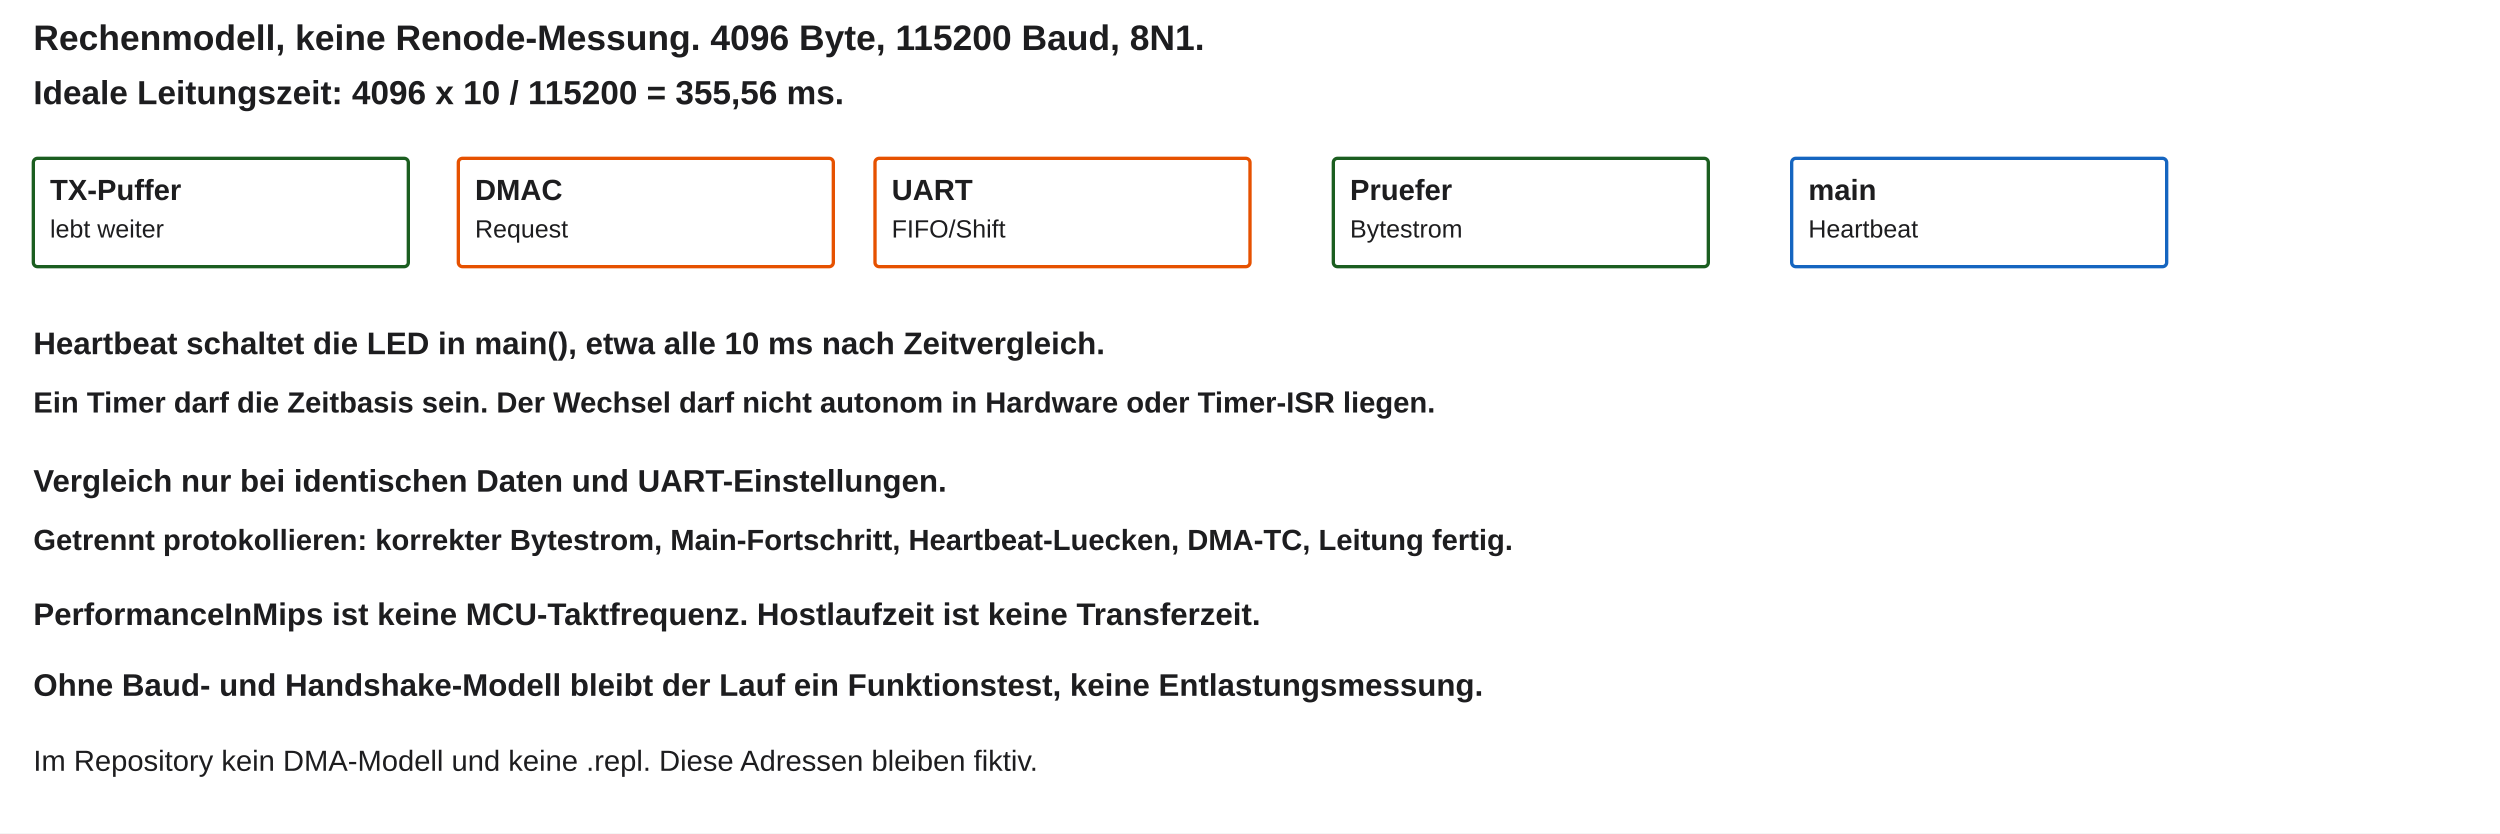
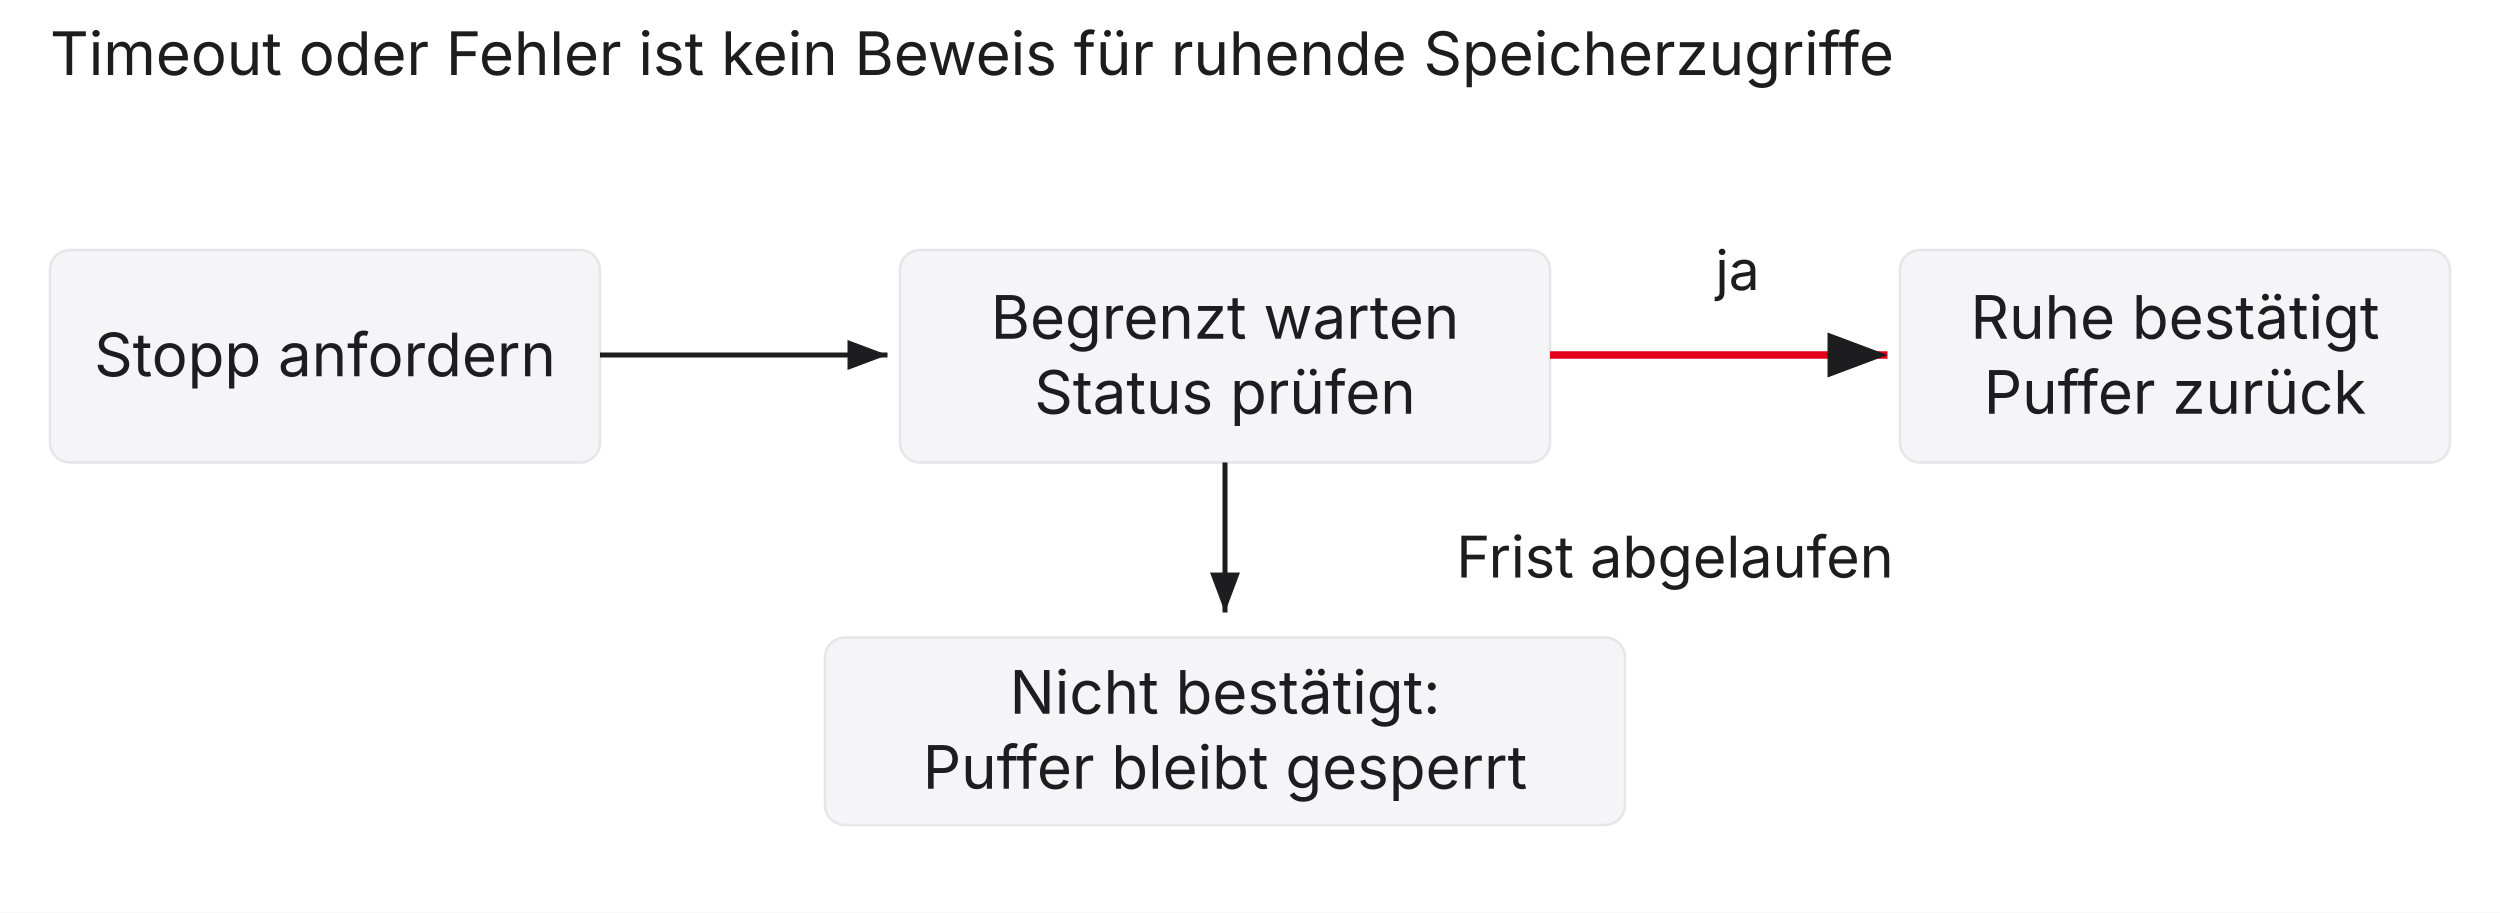
- <svg xmlns="http://www.w3.org/2000/svg" viewBox="0 0 1200 400" width="1200" height="400">
-   <rect width="1200" height="400" fill="#fff" />
-   <style>text{font-family:Arial,Helvetica,sans-serif;fill:#1D1D1F}</style>
-   <text x="16" y="24" font-size="17" font-weight="600" fill="#1D1D1F" text-anchor="start">Rechenmodell, keine Renode-Messung. 4096 Byte, 115200 Baud, 8N1.</text>
-   <text x="16" y="50" font-size="16" font-weight="600" fill="#E65100" text-anchor="start">Ideale Leitungszeit: 4096 x 10 / 115200 = 355,56 ms.</text>
-   <rect x="16" y="76" width="180" height="52" rx="2" fill="#fff" stroke="#1B5E20" stroke-width="1.6" />
-   <text x="24" y="96" font-size="14" font-weight="600" fill="#1B5E20" text-anchor="start">TX-Puffer</text>
-   <text x="24" y="114" font-size="12" font-weight="400" fill="#5F6368" text-anchor="start">lebt weiter</text>
-   <rect x="220" y="76" width="180" height="52" rx="2" fill="#fff" stroke="#E65100" stroke-width="1.6" />
-   <text x="228" y="96" font-size="14" font-weight="600" fill="#E65100" text-anchor="start">DMAC</text>
-   <text x="228" y="114" font-size="12" font-weight="400" fill="#5F6368" text-anchor="start">Request</text>
-   <rect x="420" y="76" width="180" height="52" rx="2" fill="#fff" stroke="#E65100" stroke-width="1.6" />
-   <text x="428" y="96" font-size="14" font-weight="600" fill="#E65100" text-anchor="start">UART</text>
-   <text x="428" y="114" font-size="12" font-weight="400" fill="#5F6368" text-anchor="start">FIFO/Shift</text>
-   <rect x="640" y="76" width="180" height="52" rx="2" fill="#fff" stroke="#1B5E20" stroke-width="1.6" />
-   <text x="648" y="96" font-size="14" font-weight="600" fill="#1B5E20" text-anchor="start">Pruefer</text>
-   <text x="648" y="114" font-size="12" font-weight="400" fill="#5F6368" text-anchor="start">Bytestrom</text>
-   <rect x="860" y="76" width="180" height="52" rx="2" fill="#fff" stroke="#1565C0" stroke-width="1.6" />
-   <text x="868" y="96" font-size="14" font-weight="600" fill="#1565C0" text-anchor="start">main</text>
-   <text x="868" y="114" font-size="12" font-weight="400" fill="#5F6368" text-anchor="start">Heartbeat</text>
-   <text x="16" y="170" font-size="15" font-weight="600" fill="#1565C0" text-anchor="start">Heartbeat schaltet die LED in main(), etwa alle 10 ms nach Zeitvergleich.</text>
-   <text x="16" y="198" font-size="14" font-weight="600" fill="#B71C1C" text-anchor="start">Ein Timer darf die Zeitbasis sein. Der Wechsel darf nicht autonom in Hardware oder Timer-ISR liegen.</text>
-   <text x="16" y="236" font-size="15" font-weight="600" fill="#1D1D1F" text-anchor="start">Vergleich nur bei identischen Daten und UART-Einstellungen.</text>
-   <text x="16" y="264" font-size="14" font-weight="600" fill="#1D1D1F" text-anchor="start">Getrennt protokollieren: korrekter Bytestrom, Main-Fortschritt, Heartbeat-Luecken, DMA-TC, Leitung fertig.</text>
-   <text x="16" y="300" font-size="15" font-weight="600" fill="#6A1B9A" text-anchor="start">PerformanceInMips ist keine MCU-Taktfrequenz. Hostlaufzeit ist keine Transferzeit.</text>
-   <text x="16" y="334" font-size="15" font-weight="600" fill="#B71C1C" text-anchor="start">Ohne Baud- und Handshake-Modell bleibt der Lauf ein Funktionstest, keine Entlastungsmessung.</text>
-   <text x="16" y="370" font-size="14" font-weight="400" fill="#5F6368" text-anchor="start">Im Repository kein DMA-Modell und keine .repl. Diese Adressen bleiben fiktiv.</text>
+ <svg xmlns="http://www.w3.org/2000/svg" width="1000" height="365" viewBox="0 0 1000 365" role="img" aria-labelledby="title">
+   <style>text{font-family:Inter,Arial,Helvetica,sans-serif;font-weight:400}</style>
+   <defs>
+     <marker id="arrow" markerWidth="10" markerHeight="10" refX="8" refY="3" orient="auto" markerUnits="strokeWidth">
+       <path d="M0,0 L8,3 L0,6" fill="#1D1D1F" />
+     </marker>
+   </defs>
+   <rect width="1000" height="365" fill="#FFFFFF" />
+   <text x="20" y="30" font-size="24" fill="#1D1D1F" text-anchor="start">Timeout oder Fehler ist kein Beweis für ruhende Speicherzugriffe</text>
+   <rect x="20" y="100" width="220" height="85" rx="8" fill="#F5F5F7" stroke="#E5E5EA" />
+   <text x="130.0" y="150.5" font-size="24" fill="#1D1D1F" text-anchor="middle">Stopp anfordern</text>
+   <rect x="360" y="100" width="260" height="85" rx="8" fill="#F5F5F7" stroke="#E5E5EA" />
+   <text x="490.0" y="135.5" font-size="24" fill="#1D1D1F" text-anchor="middle">Begrenzt warten</text>
+   <text x="490.0" y="165.5" font-size="24" fill="#1D1D1F" text-anchor="middle">Status prüfen</text>
+   <rect x="760" y="100" width="220" height="85" rx="8" fill="#F5F5F7" stroke="#E5E5EA" />
+   <text x="870.0" y="135.5" font-size="24" fill="#1D1D1F" text-anchor="middle">Ruhe bestätigt</text>
+   <text x="870.0" y="165.5" font-size="24" fill="#1D1D1F" text-anchor="middle">Puffer zurück</text>
+   <line x1="240" y1="142" x2="355" y2="142" stroke="#1D1D1F" stroke-width="2" marker-end="url(#arrow)" />
+   <line x1="620" y1="142" x2="755" y2="142" stroke="#E2001A" stroke-width="3" marker-end="url(#arrow)" />
+   <text x="695" y="116" font-size="22" fill="#1D1D1F" text-anchor="middle">ja</text>
+   <line x1="490" y1="185" x2="490" y2="245" stroke="#1D1D1F" stroke-width="2" marker-end="url(#arrow)" />
+   <rect x="330" y="255" width="320" height="75" rx="8" fill="#F5F5F7" stroke="#E5E5EA" />
+   <text x="490.0" y="285.5" font-size="24" fill="#1D1D1F" text-anchor="middle">Nicht bestätigt:</text>
+   <text x="490.0" y="315.5" font-size="24" fill="#1D1D1F" text-anchor="middle">Puffer bleibt gesperrt</text>
+   <text x="670" y="231" font-size="23" fill="#1D1D1F" text-anchor="middle">Frist abgelaufen</text>
</svg>
